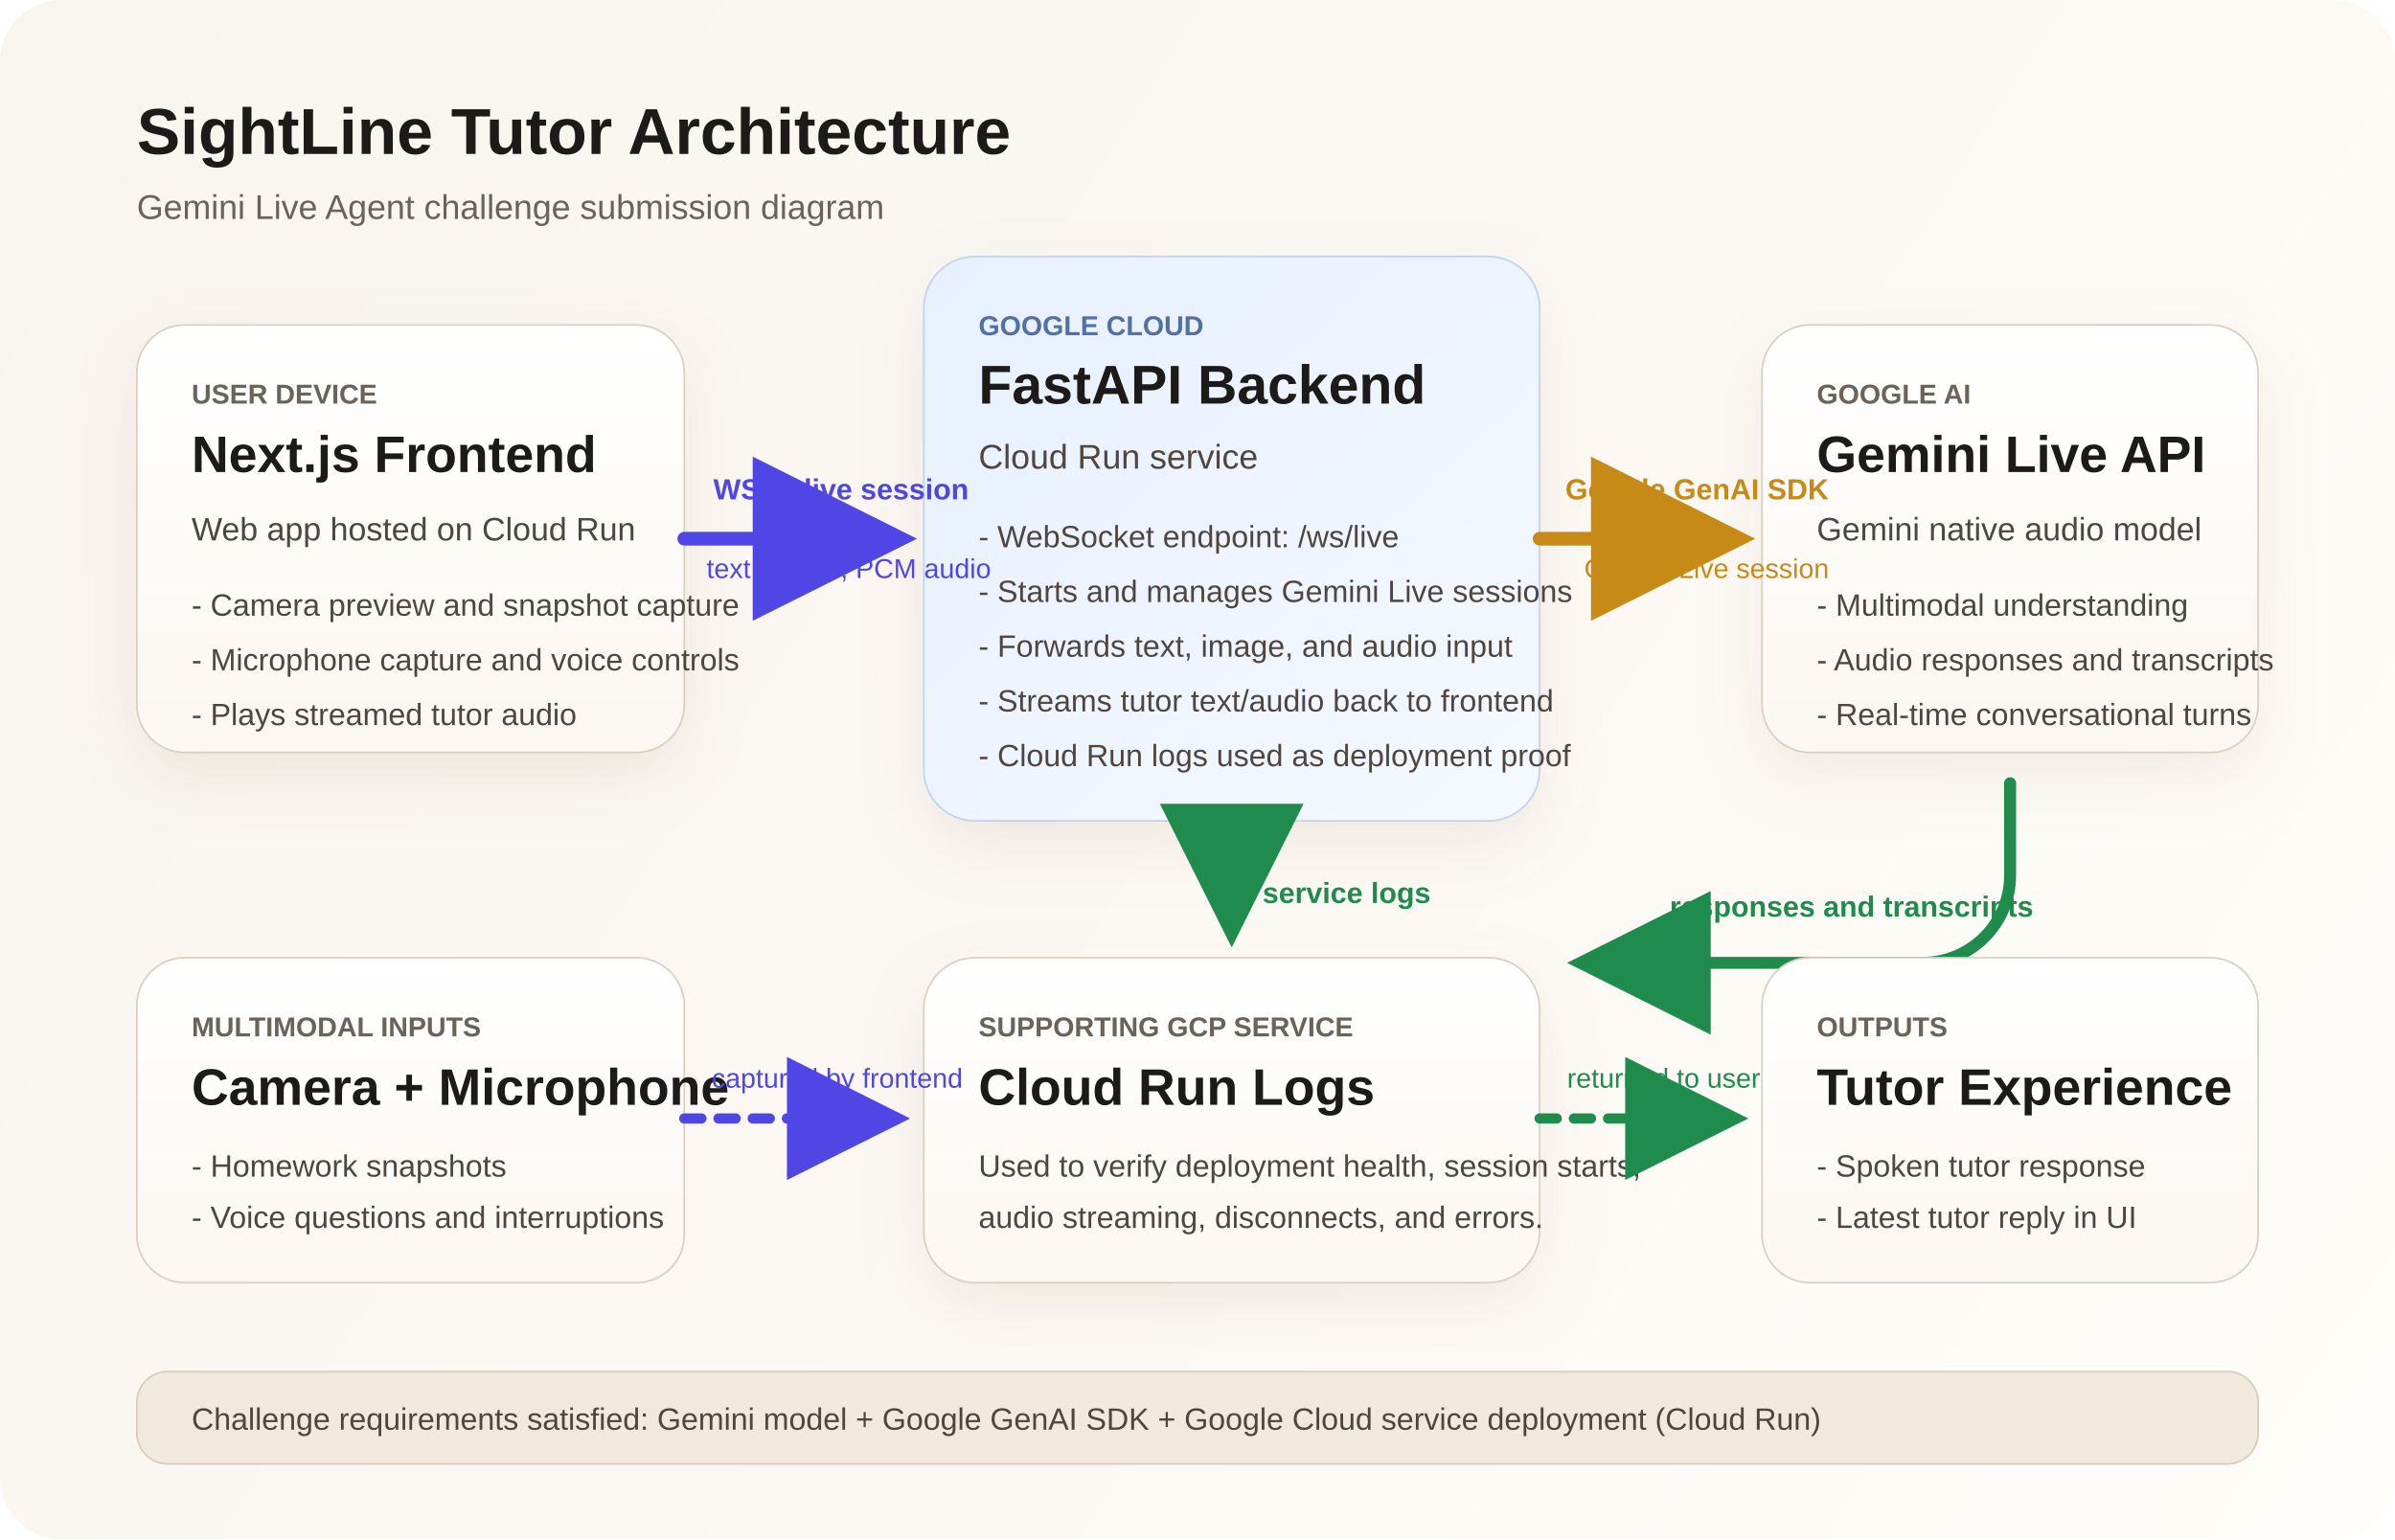
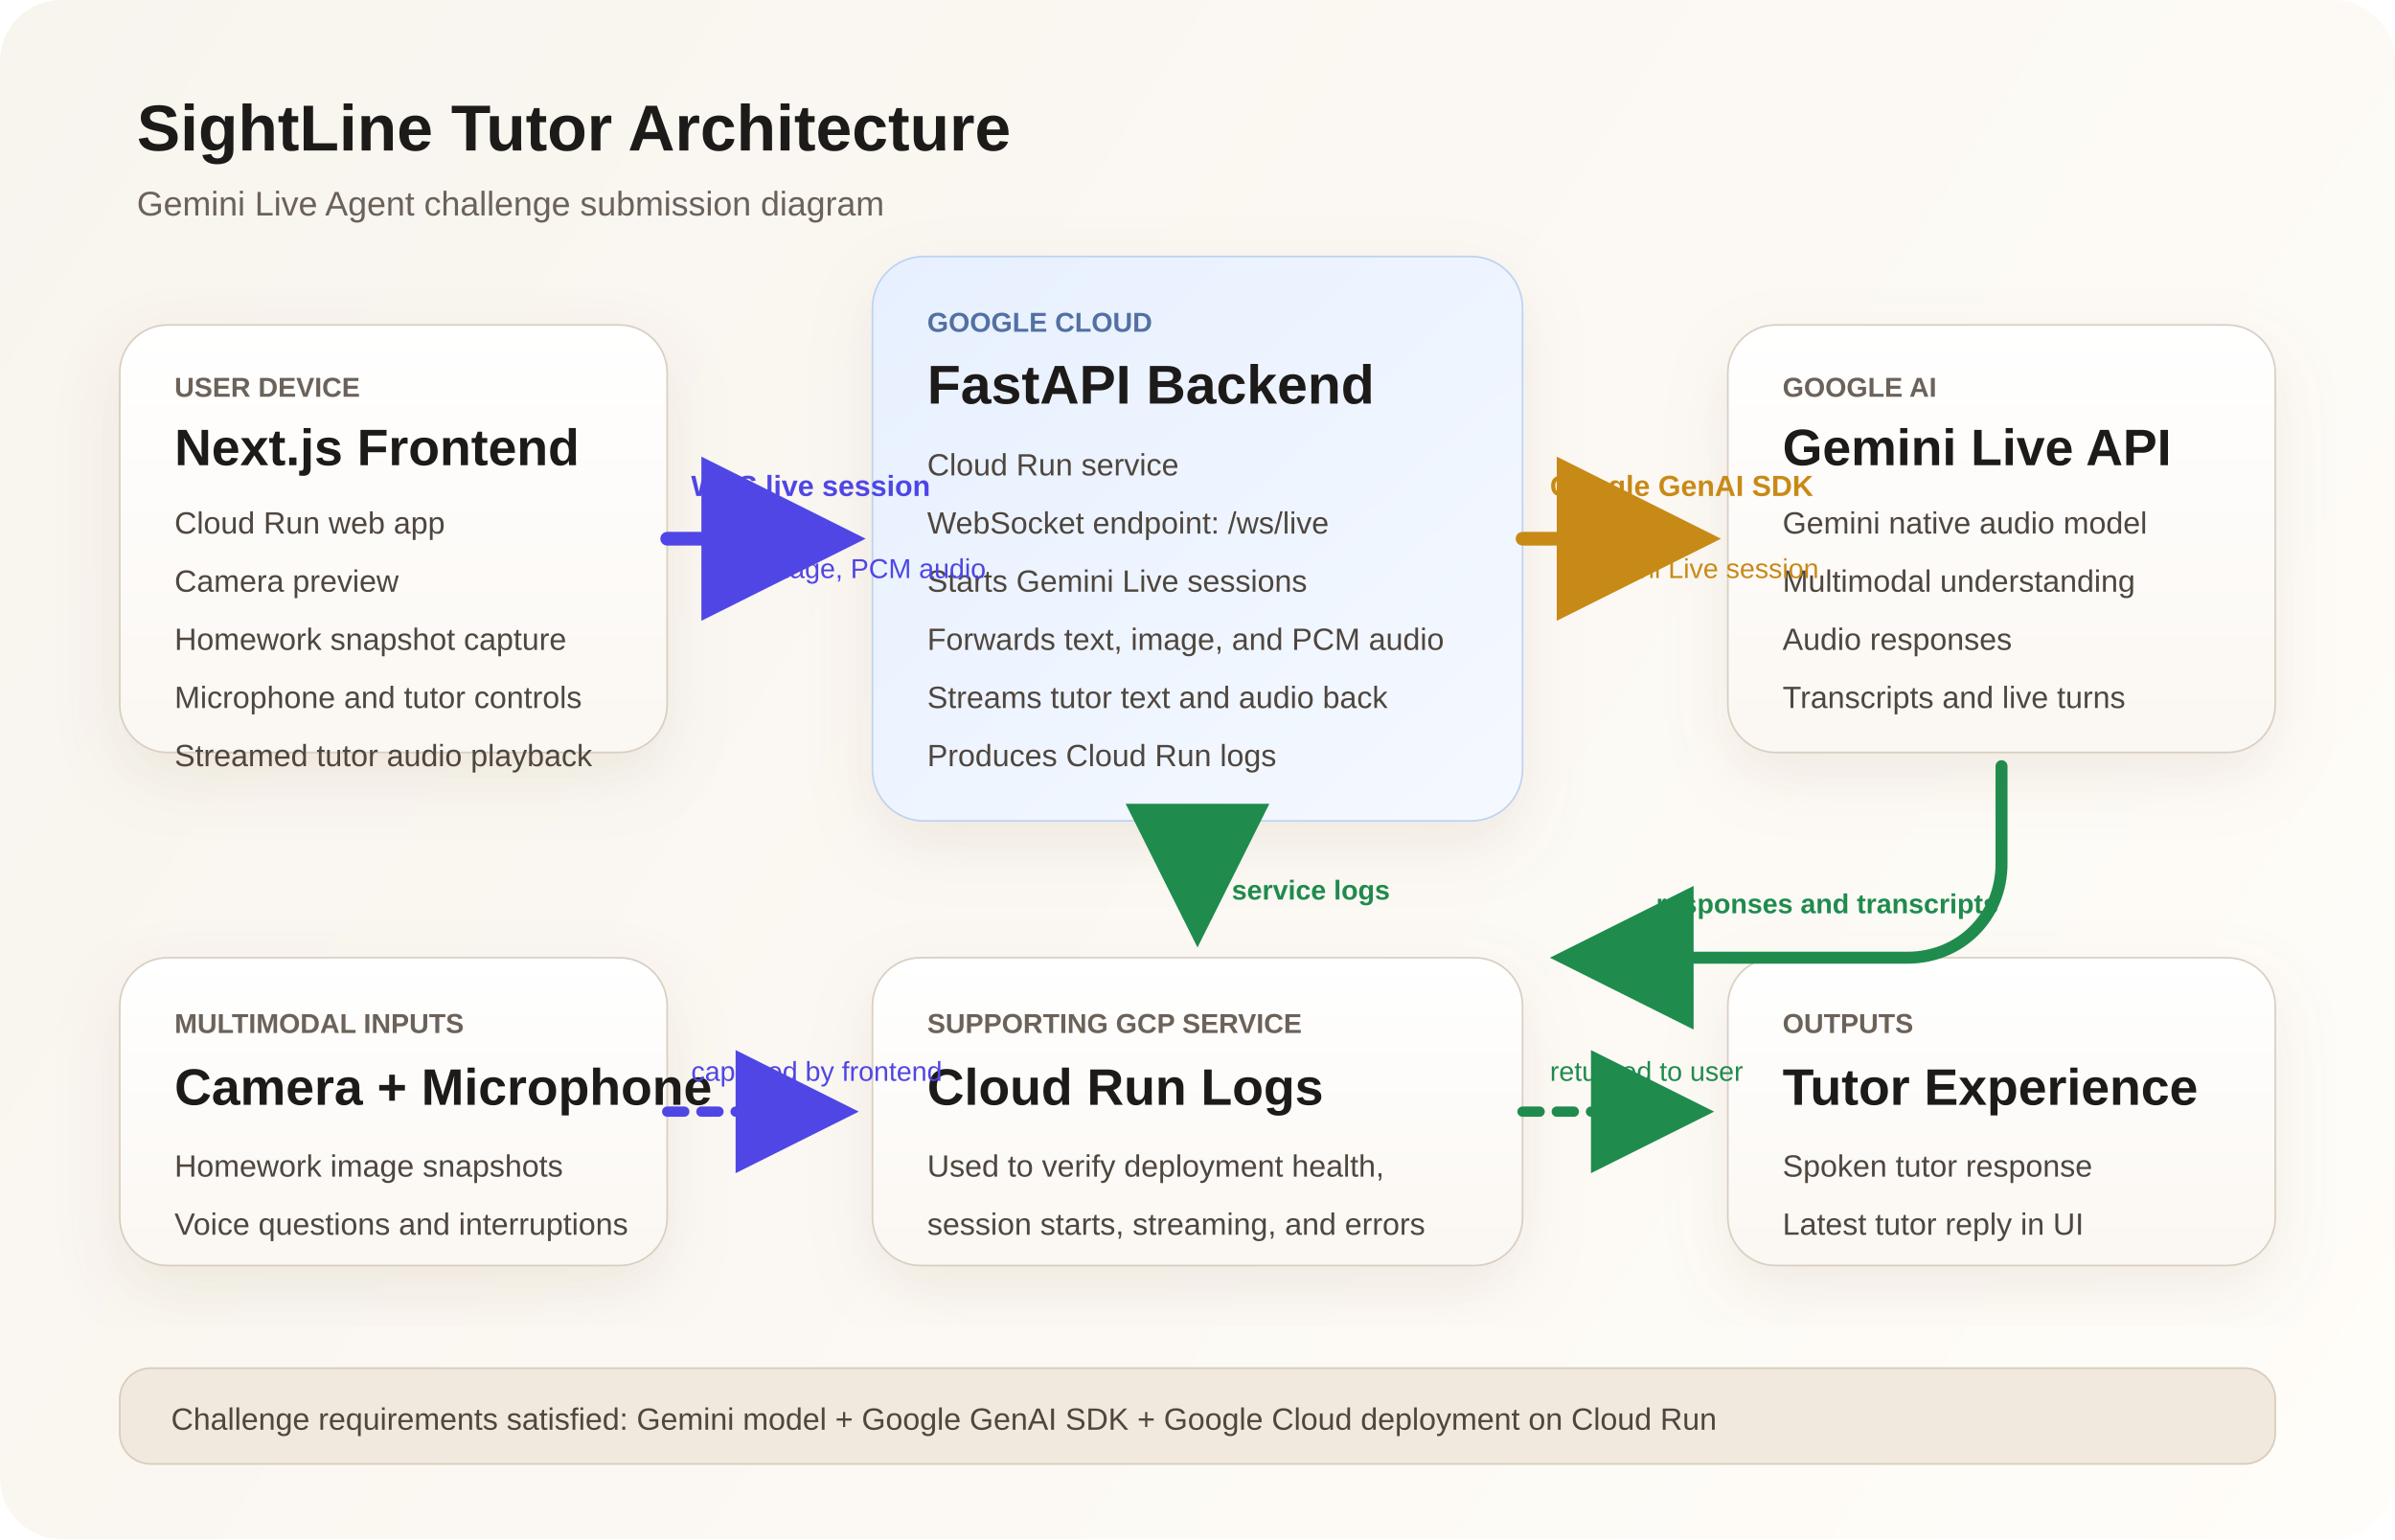
<svg xmlns="http://www.w3.org/2000/svg" width="1400" height="900" viewBox="0 0 1400 900" fill="none">
  <defs>
    <linearGradient id="bg" x1="0" y1="0" x2="1400" y2="900" gradientUnits="userSpaceOnUse">
      <stop stop-color="#F8F4EE" />
      <stop offset="1" stop-color="#FFFDF9" />
    </linearGradient>
    <linearGradient id="card" x1="0" y1="0" x2="0" y2="1">
      <stop stop-color="#FFFFFF" />
      <stop offset="1" stop-color="#FBF7F2" />
    </linearGradient>
    <linearGradient id="cloud" x1="0" y1="0" x2="1" y2="1">
      <stop stop-color="#E7F0FF" />
      <stop offset="1" stop-color="#F5F9FF" />
    </linearGradient>
    <filter id="shadow" x="-20%" y="-20%" width="140%" height="140%">
      <feDropShadow dx="0" dy="14" stdDeviation="18" flood-color="#A18463" flood-opacity="0.14" />
    </filter>
    <marker id="arrowBlue" markerWidth="12" markerHeight="12" refX="10" refY="6" orient="auto">
      <path d="M0 0L12 6L0 12V0Z" fill="#4F46E5" />
    </marker>
    <marker id="arrowGold" markerWidth="12" markerHeight="12" refX="10" refY="6" orient="auto">
      <path d="M0 0L12 6L0 12V0Z" fill="#C88A17" />
    </marker>
    <marker id="arrowGreen" markerWidth="12" markerHeight="12" refX="10" refY="6" orient="auto">
      <path d="M0 0L12 6L0 12V0Z" fill="#1F8B4D" />
    </marker>
  </defs>
  <rect width="1400" height="900" rx="36" fill="url(#bg)" />
-   <text x="80" y="90" fill="#1D1B19" font-family="Segoe UI, Arial, sans-serif" font-size="38" font-weight="700">
+   <text x="80" y="88" fill="#1D1B19" font-family="Segoe UI, Arial, sans-serif" font-size="38" font-weight="700">
    SightLine Tutor Architecture
  </text>
-   <text x="80" y="128" fill="#6B6259" font-family="Segoe UI, Arial, sans-serif" font-size="20">
+   <text x="80" y="126" fill="#6B6259" font-family="Segoe UI, Arial, sans-serif" font-size="20">
    Gemini Live Agent challenge submission diagram
  </text>
-   <rect x="80" y="190" width="320" height="250" rx="28" fill="url(#card)" stroke="#D9CFC2" filter="url(#shadow)" />
-   <text x="112" y="236" fill="#6B6259" font-family="Segoe UI, Arial, sans-serif" font-size="16" font-weight="700">USER DEVICE</text>
-   <text x="112" y="276" fill="#1D1B19" font-family="Segoe UI, Arial, sans-serif" font-size="30" font-weight="700">Next.js Frontend</text>
-   <text x="112" y="316" fill="#4E463F" font-family="Segoe UI, Arial, sans-serif" font-size="19">Web app hosted on Cloud Run</text>
-   <text x="112" y="360" fill="#4E463F" font-family="Segoe UI, Arial, sans-serif" font-size="18">- Camera preview and snapshot capture</text>
-   <text x="112" y="392" fill="#4E463F" font-family="Segoe UI, Arial, sans-serif" font-size="18">- Microphone capture and voice controls</text>
-   <text x="112" y="424" fill="#4E463F" font-family="Segoe UI, Arial, sans-serif" font-size="18">- Plays streamed tutor audio</text>
-   <rect x="540" y="150" width="360" height="330" rx="30" fill="url(#cloud)" stroke="#BFD2F2" filter="url(#shadow)" />
-   <text x="572" y="196" fill="#5270A3" font-family="Segoe UI, Arial, sans-serif" font-size="16" font-weight="700">GOOGLE CLOUD</text>
-   <text x="572" y="236" fill="#1D1B19" font-family="Segoe UI, Arial, sans-serif" font-size="32" font-weight="700">FastAPI Backend</text>
-   <text x="572" y="274" fill="#4E463F" font-family="Segoe UI, Arial, sans-serif" font-size="20">Cloud Run service</text>
-   <text x="572" y="320" fill="#4E463F" font-family="Segoe UI, Arial, sans-serif" font-size="18">- WebSocket endpoint: /ws/live</text>
-   <text x="572" y="352" fill="#4E463F" font-family="Segoe UI, Arial, sans-serif" font-size="18">- Starts and manages Gemini Live sessions</text>
-   <text x="572" y="384" fill="#4E463F" font-family="Segoe UI, Arial, sans-serif" font-size="18">- Forwards text, image, and audio input</text>
-   <text x="572" y="416" fill="#4E463F" font-family="Segoe UI, Arial, sans-serif" font-size="18">- Streams tutor text/audio back to frontend</text>
-   <text x="572" y="448" fill="#4E463F" font-family="Segoe UI, Arial, sans-serif" font-size="18">- Cloud Run logs used as deployment proof</text>
-   <rect x="1030" y="190" width="290" height="250" rx="28" fill="url(#card)" stroke="#D9CFC2" filter="url(#shadow)" />
-   <text x="1062" y="236" fill="#6B6259" font-family="Segoe UI, Arial, sans-serif" font-size="16" font-weight="700">GOOGLE AI</text>
-   <text x="1062" y="276" fill="#1D1B19" font-family="Segoe UI, Arial, sans-serif" font-size="30" font-weight="700">Gemini Live API</text>
-   <text x="1062" y="316" fill="#4E463F" font-family="Segoe UI, Arial, sans-serif" font-size="19">Gemini native audio model</text>
-   <text x="1062" y="360" fill="#4E463F" font-family="Segoe UI, Arial, sans-serif" font-size="18">- Multimodal understanding</text>
-   <text x="1062" y="392" fill="#4E463F" font-family="Segoe UI, Arial, sans-serif" font-size="18">- Audio responses and transcripts</text>
-   <text x="1062" y="424" fill="#4E463F" font-family="Segoe UI, Arial, sans-serif" font-size="18">- Real-time conversational turns</text>
-   <rect x="540" y="560" width="360" height="190" rx="30" fill="url(#card)" stroke="#D9CFC2" filter="url(#shadow)" />
-   <text x="572" y="606" fill="#6B6259" font-family="Segoe UI, Arial, sans-serif" font-size="16" font-weight="700">SUPPORTING GCP SERVICE</text>
-   <text x="572" y="646" fill="#1D1B19" font-family="Segoe UI, Arial, sans-serif" font-size="30" font-weight="700">Cloud Run Logs</text>
-   <text x="572" y="688" fill="#4E463F" font-family="Segoe UI, Arial, sans-serif" font-size="18">Used to verify deployment health, session starts,</text>
-   <text x="572" y="718" fill="#4E463F" font-family="Segoe UI, Arial, sans-serif" font-size="18">audio streaming, disconnects, and errors.</text>
-   <path d="M400 315H520" stroke="#4F46E5" stroke-width="8" stroke-linecap="round" marker-end="url(#arrowBlue)" />
-   <text x="417" y="292" fill="#4F46E5" font-family="Segoe UI, Arial, sans-serif" font-size="17" font-weight="700">WSS / live session</text>
-   <text x="413" y="338" fill="#4F46E5" font-family="Segoe UI, Arial, sans-serif" font-size="16">text, image, PCM audio</text>
-   <path d="M900 315H1010" stroke="#C88A17" stroke-width="8" stroke-linecap="round" marker-end="url(#arrowGold)" />
-   <text x="915" y="292" fill="#C88A17" font-family="Segoe UI, Arial, sans-serif" font-size="17" font-weight="700">Google GenAI SDK</text>
-   <text x="926" y="338" fill="#C88A17" font-family="Segoe UI, Arial, sans-serif" font-size="16">Gemini Live session</text>
-   <path d="M1175 458V512C1175 540 1152 563 1124 563H930" stroke="#1F8B4D" stroke-width="7" stroke-linecap="round" marker-end="url(#arrowGreen)" />
-   <text x="976" y="536" fill="#1F8B4D" font-family="Segoe UI, Arial, sans-serif" font-size="17" font-weight="700">responses and transcripts</text>
-   <path d="M720 490V540" stroke="#1F8B4D" stroke-width="7" stroke-linecap="round" marker-end="url(#arrowGreen)" />
-   <text x="738" y="528" fill="#1F8B4D" font-family="Segoe UI, Arial, sans-serif" font-size="17" font-weight="700">service logs</text>
-   <rect x="80" y="560" width="320" height="190" rx="28" fill="url(#card)" stroke="#D9CFC2" />
-   <text x="112" y="606" fill="#6B6259" font-family="Segoe UI, Arial, sans-serif" font-size="16" font-weight="700">MULTIMODAL INPUTS</text>
-   <text x="112" y="646" fill="#1D1B19" font-family="Segoe UI, Arial, sans-serif" font-size="30" font-weight="700">Camera + Microphone</text>
-   <text x="112" y="688" fill="#4E463F" font-family="Segoe UI, Arial, sans-serif" font-size="18">- Homework snapshots</text>
-   <text x="112" y="718" fill="#4E463F" font-family="Segoe UI, Arial, sans-serif" font-size="18">- Voice questions and interruptions</text>
-   <path d="M400 654H520" stroke="#4F46E5" stroke-width="6" stroke-dasharray="10 10" stroke-linecap="round" marker-end="url(#arrowBlue)" />
-   <text x="416" y="636" fill="#4F46E5" font-family="Segoe UI, Arial, sans-serif" font-size="16">captured by frontend</text>
-   <rect x="1030" y="560" width="290" height="190" rx="28" fill="url(#card)" stroke="#D9CFC2" />
-   <text x="1062" y="606" fill="#6B6259" font-family="Segoe UI, Arial, sans-serif" font-size="16" font-weight="700">OUTPUTS</text>
-   <text x="1062" y="646" fill="#1D1B19" font-family="Segoe UI, Arial, sans-serif" font-size="30" font-weight="700">Tutor Experience</text>
-   <text x="1062" y="688" fill="#4E463F" font-family="Segoe UI, Arial, sans-serif" font-size="18">- Spoken tutor response</text>
-   <text x="1062" y="718" fill="#4E463F" font-family="Segoe UI, Arial, sans-serif" font-size="18">- Latest tutor reply in UI</text>
-   <path d="M900 654H1010" stroke="#1F8B4D" stroke-width="6" stroke-dasharray="10 10" stroke-linecap="round" marker-end="url(#arrowGreen)" />
-   <text x="916" y="636" fill="#1F8B4D" font-family="Segoe UI, Arial, sans-serif" font-size="16">returned to user</text>
-   <rect x="80" y="802" width="1240" height="54" rx="18" fill="#F1E9DD" stroke="#D8CCBC" />
-   <text x="112" y="836" fill="#4E463F" font-family="Segoe UI, Arial, sans-serif" font-size="18">
-     Challenge requirements satisfied: Gemini model + Google GenAI SDK + Google Cloud service deployment (Cloud Run)
+   <rect x="70" y="190" width="320" height="250" rx="28" fill="url(#card)" stroke="#D9CFC2" filter="url(#shadow)" />
+   <text x="102" y="232" fill="#6B6259" font-family="Segoe UI, Arial, sans-serif" font-size="16" font-weight="700">USER DEVICE</text>
+   <text x="102" y="272" fill="#1D1B19" font-family="Segoe UI, Arial, sans-serif" font-size="30" font-weight="700">Next.js Frontend</text>
+   <text x="102" y="312" fill="#4E463F" font-family="Segoe UI, Arial, sans-serif" font-size="18">
+     <tspan x="102" dy="0">Cloud Run web app</tspan>
+     <tspan x="102" dy="34">Camera preview</tspan>
+     <tspan x="102" dy="34">Homework snapshot capture</tspan>
+     <tspan x="102" dy="34">Microphone and tutor controls</tspan>
+     <tspan x="102" dy="34">Streamed tutor audio playback</tspan>
+   </text>
+   <rect x="510" y="150" width="380" height="330" rx="30" fill="url(#cloud)" stroke="#BFD2F2" filter="url(#shadow)" />
+   <text x="542" y="194" fill="#5270A3" font-family="Segoe UI, Arial, sans-serif" font-size="16" font-weight="700">GOOGLE CLOUD</text>
+   <text x="542" y="236" fill="#1D1B19" font-family="Segoe UI, Arial, sans-serif" font-size="32" font-weight="700">FastAPI Backend</text>
+   <text x="542" y="278" fill="#4E463F" font-family="Segoe UI, Arial, sans-serif" font-size="18">
+     <tspan x="542" dy="0">Cloud Run service</tspan>
+     <tspan x="542" dy="34">WebSocket endpoint: /ws/live</tspan>
+     <tspan x="542" dy="34">Starts Gemini Live sessions</tspan>
+     <tspan x="542" dy="34">Forwards text, image, and PCM audio</tspan>
+     <tspan x="542" dy="34">Streams tutor text and audio back</tspan>
+     <tspan x="542" dy="34">Produces Cloud Run logs</tspan>
+   </text>
+   <rect x="1010" y="190" width="320" height="250" rx="28" fill="url(#card)" stroke="#D9CFC2" filter="url(#shadow)" />
+   <text x="1042" y="232" fill="#6B6259" font-family="Segoe UI, Arial, sans-serif" font-size="16" font-weight="700">GOOGLE AI</text>
+   <text x="1042" y="272" fill="#1D1B19" font-family="Segoe UI, Arial, sans-serif" font-size="30" font-weight="700">Gemini Live API</text>
+   <text x="1042" y="312" fill="#4E463F" font-family="Segoe UI, Arial, sans-serif" font-size="18">
+     <tspan x="1042" dy="0">Gemini native audio model</tspan>
+     <tspan x="1042" dy="34">Multimodal understanding</tspan>
+     <tspan x="1042" dy="34">Audio responses</tspan>
+     <tspan x="1042" dy="34">Transcripts and live turns</tspan>
+   </text>
+   <rect x="70" y="560" width="320" height="180" rx="28" fill="url(#card)" stroke="#D9CFC2" filter="url(#shadow)" />
+   <text x="102" y="604" fill="#6B6259" font-family="Segoe UI, Arial, sans-serif" font-size="16" font-weight="700">MULTIMODAL INPUTS</text>
+   <text x="102" y="646" fill="#1D1B19" font-family="Segoe UI, Arial, sans-serif" font-size="30" font-weight="700">Camera + Microphone</text>
+   <text x="102" y="688" fill="#4E463F" font-family="Segoe UI, Arial, sans-serif" font-size="18">
+     <tspan x="102" dy="0">Homework image snapshots</tspan>
+     <tspan x="102" dy="34">Voice questions and interruptions</tspan>
+   </text>
+   <rect x="510" y="560" width="380" height="180" rx="28" fill="url(#card)" stroke="#D9CFC2" filter="url(#shadow)" />
+   <text x="542" y="604" fill="#6B6259" font-family="Segoe UI, Arial, sans-serif" font-size="16" font-weight="700">SUPPORTING GCP SERVICE</text>
+   <text x="542" y="646" fill="#1D1B19" font-family="Segoe UI, Arial, sans-serif" font-size="30" font-weight="700">Cloud Run Logs</text>
+   <text x="542" y="688" fill="#4E463F" font-family="Segoe UI, Arial, sans-serif" font-size="18">
+     <tspan x="542" dy="0">Used to verify deployment health,</tspan>
+     <tspan x="542" dy="34">session starts, streaming, and errors</tspan>
+   </text>
+   <rect x="1010" y="560" width="320" height="180" rx="28" fill="url(#card)" stroke="#D9CFC2" filter="url(#shadow)" />
+   <text x="1042" y="604" fill="#6B6259" font-family="Segoe UI, Arial, sans-serif" font-size="16" font-weight="700">OUTPUTS</text>
+   <text x="1042" y="646" fill="#1D1B19" font-family="Segoe UI, Arial, sans-serif" font-size="30" font-weight="700">Tutor Experience</text>
+   <text x="1042" y="688" fill="#4E463F" font-family="Segoe UI, Arial, sans-serif" font-size="18">
+     <tspan x="1042" dy="0">Spoken tutor response</tspan>
+     <tspan x="1042" dy="34">Latest tutor reply in UI</tspan>
+   </text>
+   <path d="M390 315H490" stroke="#4F46E5" stroke-width="8" stroke-linecap="round" marker-end="url(#arrowBlue)" />
+   <text x="404" y="290" fill="#4F46E5" font-family="Segoe UI, Arial, sans-serif" font-size="17" font-weight="700">WSS live session</text>
+   <text x="410" y="338" fill="#4F46E5" font-family="Segoe UI, Arial, sans-serif" font-size="16">text, image, PCM audio</text>
+   <path d="M890 315H990" stroke="#C88A17" stroke-width="8" stroke-linecap="round" marker-end="url(#arrowGold)" />
+   <text x="906" y="290" fill="#C88A17" font-family="Segoe UI, Arial, sans-serif" font-size="17" font-weight="700">Google GenAI SDK</text>
+   <text x="920" y="338" fill="#C88A17" font-family="Segoe UI, Arial, sans-serif" font-size="16">Gemini Live session</text>
+   <path d="M390 650H490" stroke="#4F46E5" stroke-width="6" stroke-dasharray="10 10" stroke-linecap="round" marker-end="url(#arrowBlue)" />
+   <text x="404" y="632" fill="#4F46E5" font-family="Segoe UI, Arial, sans-serif" font-size="16">captured by frontend</text>
+   <path d="M890 650H990" stroke="#1F8B4D" stroke-width="6" stroke-dasharray="10 10" stroke-linecap="round" marker-end="url(#arrowGreen)" />
+   <text x="906" y="632" fill="#1F8B4D" font-family="Segoe UI, Arial, sans-serif" font-size="16">returned to user</text>
+   <path d="M1170 448V505C1170 536 1146 560 1115 560H920" stroke="#1F8B4D" stroke-width="7" stroke-linecap="round" marker-end="url(#arrowGreen)" />
+   <text x="968" y="534" fill="#1F8B4D" font-family="Segoe UI, Arial, sans-serif" font-size="16" font-weight="700">responses and transcripts</text>
+   <path d="M700 488V540" stroke="#1F8B4D" stroke-width="7" stroke-linecap="round" marker-end="url(#arrowGreen)" />
+   <text x="720" y="526" fill="#1F8B4D" font-family="Segoe UI, Arial, sans-serif" font-size="16" font-weight="700">service logs</text>
+   <rect x="70" y="800" width="1260" height="56" rx="18" fill="#F1E9DD" stroke="#D8CCBC" />
+   <text x="100" y="836" fill="#4E463F" font-family="Segoe UI, Arial, sans-serif" font-size="18">
+     Challenge requirements satisfied: Gemini model + Google GenAI SDK + Google Cloud deployment on Cloud Run
  </text>
</svg>
